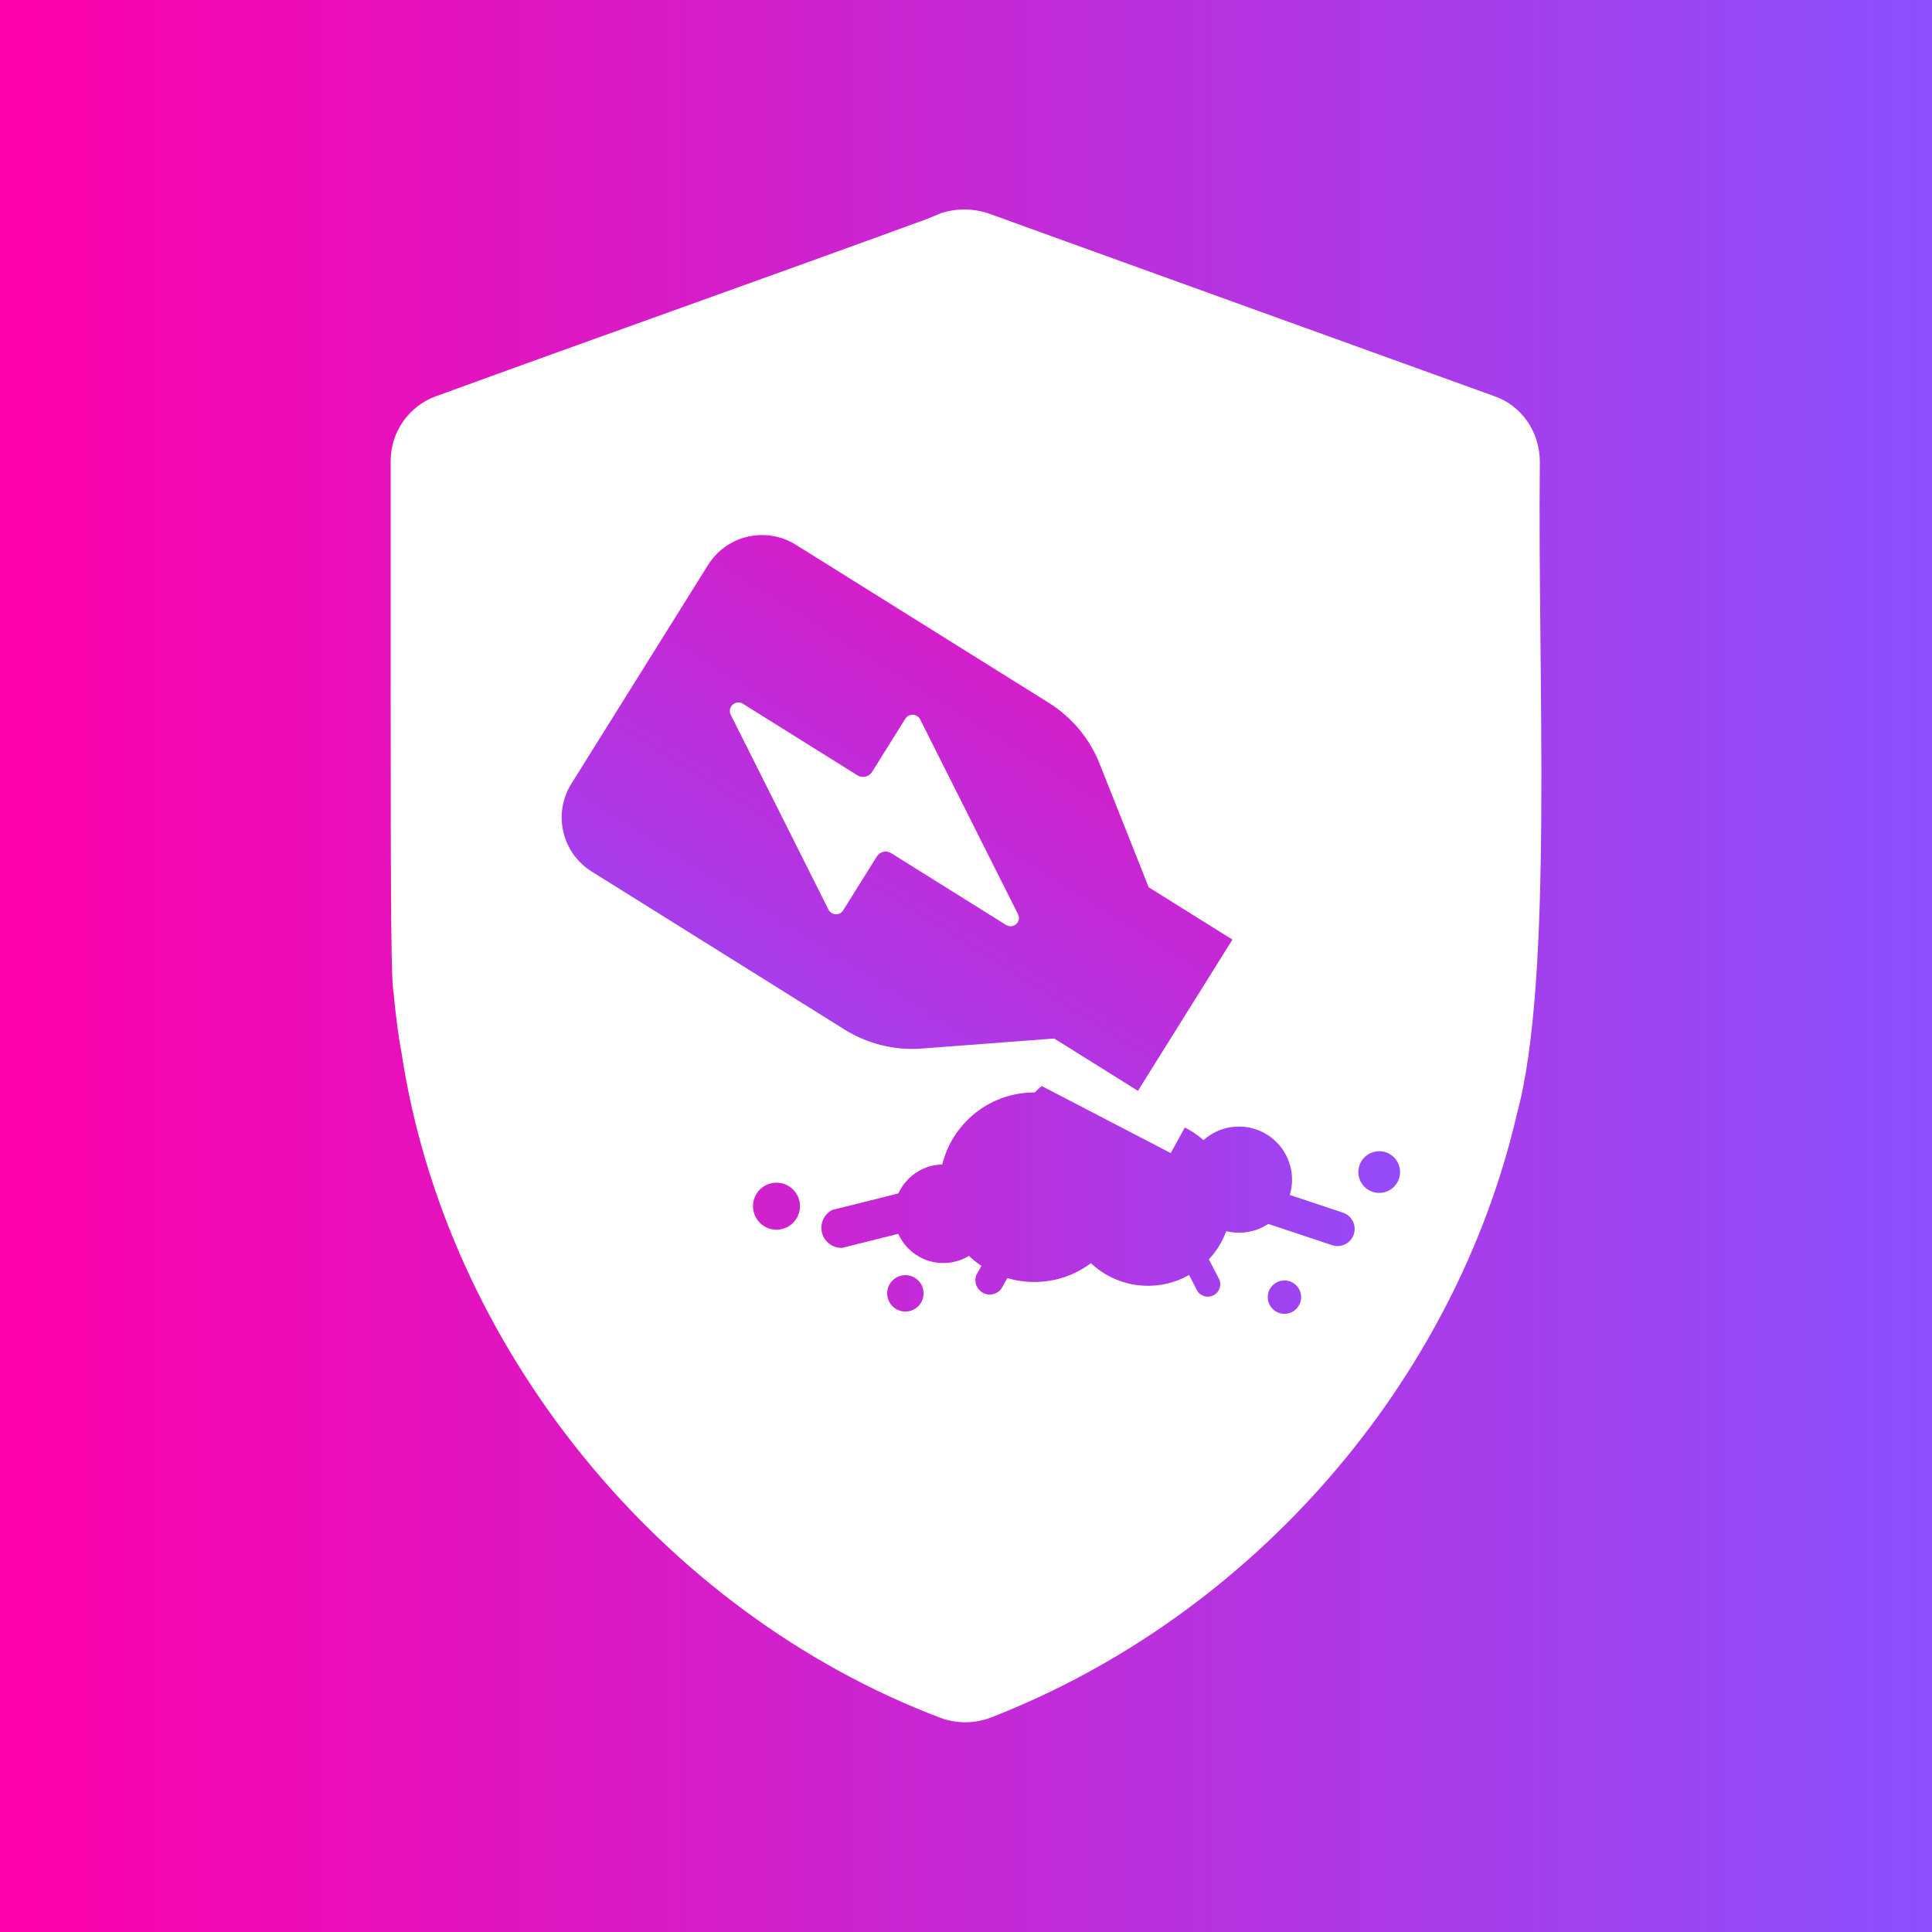
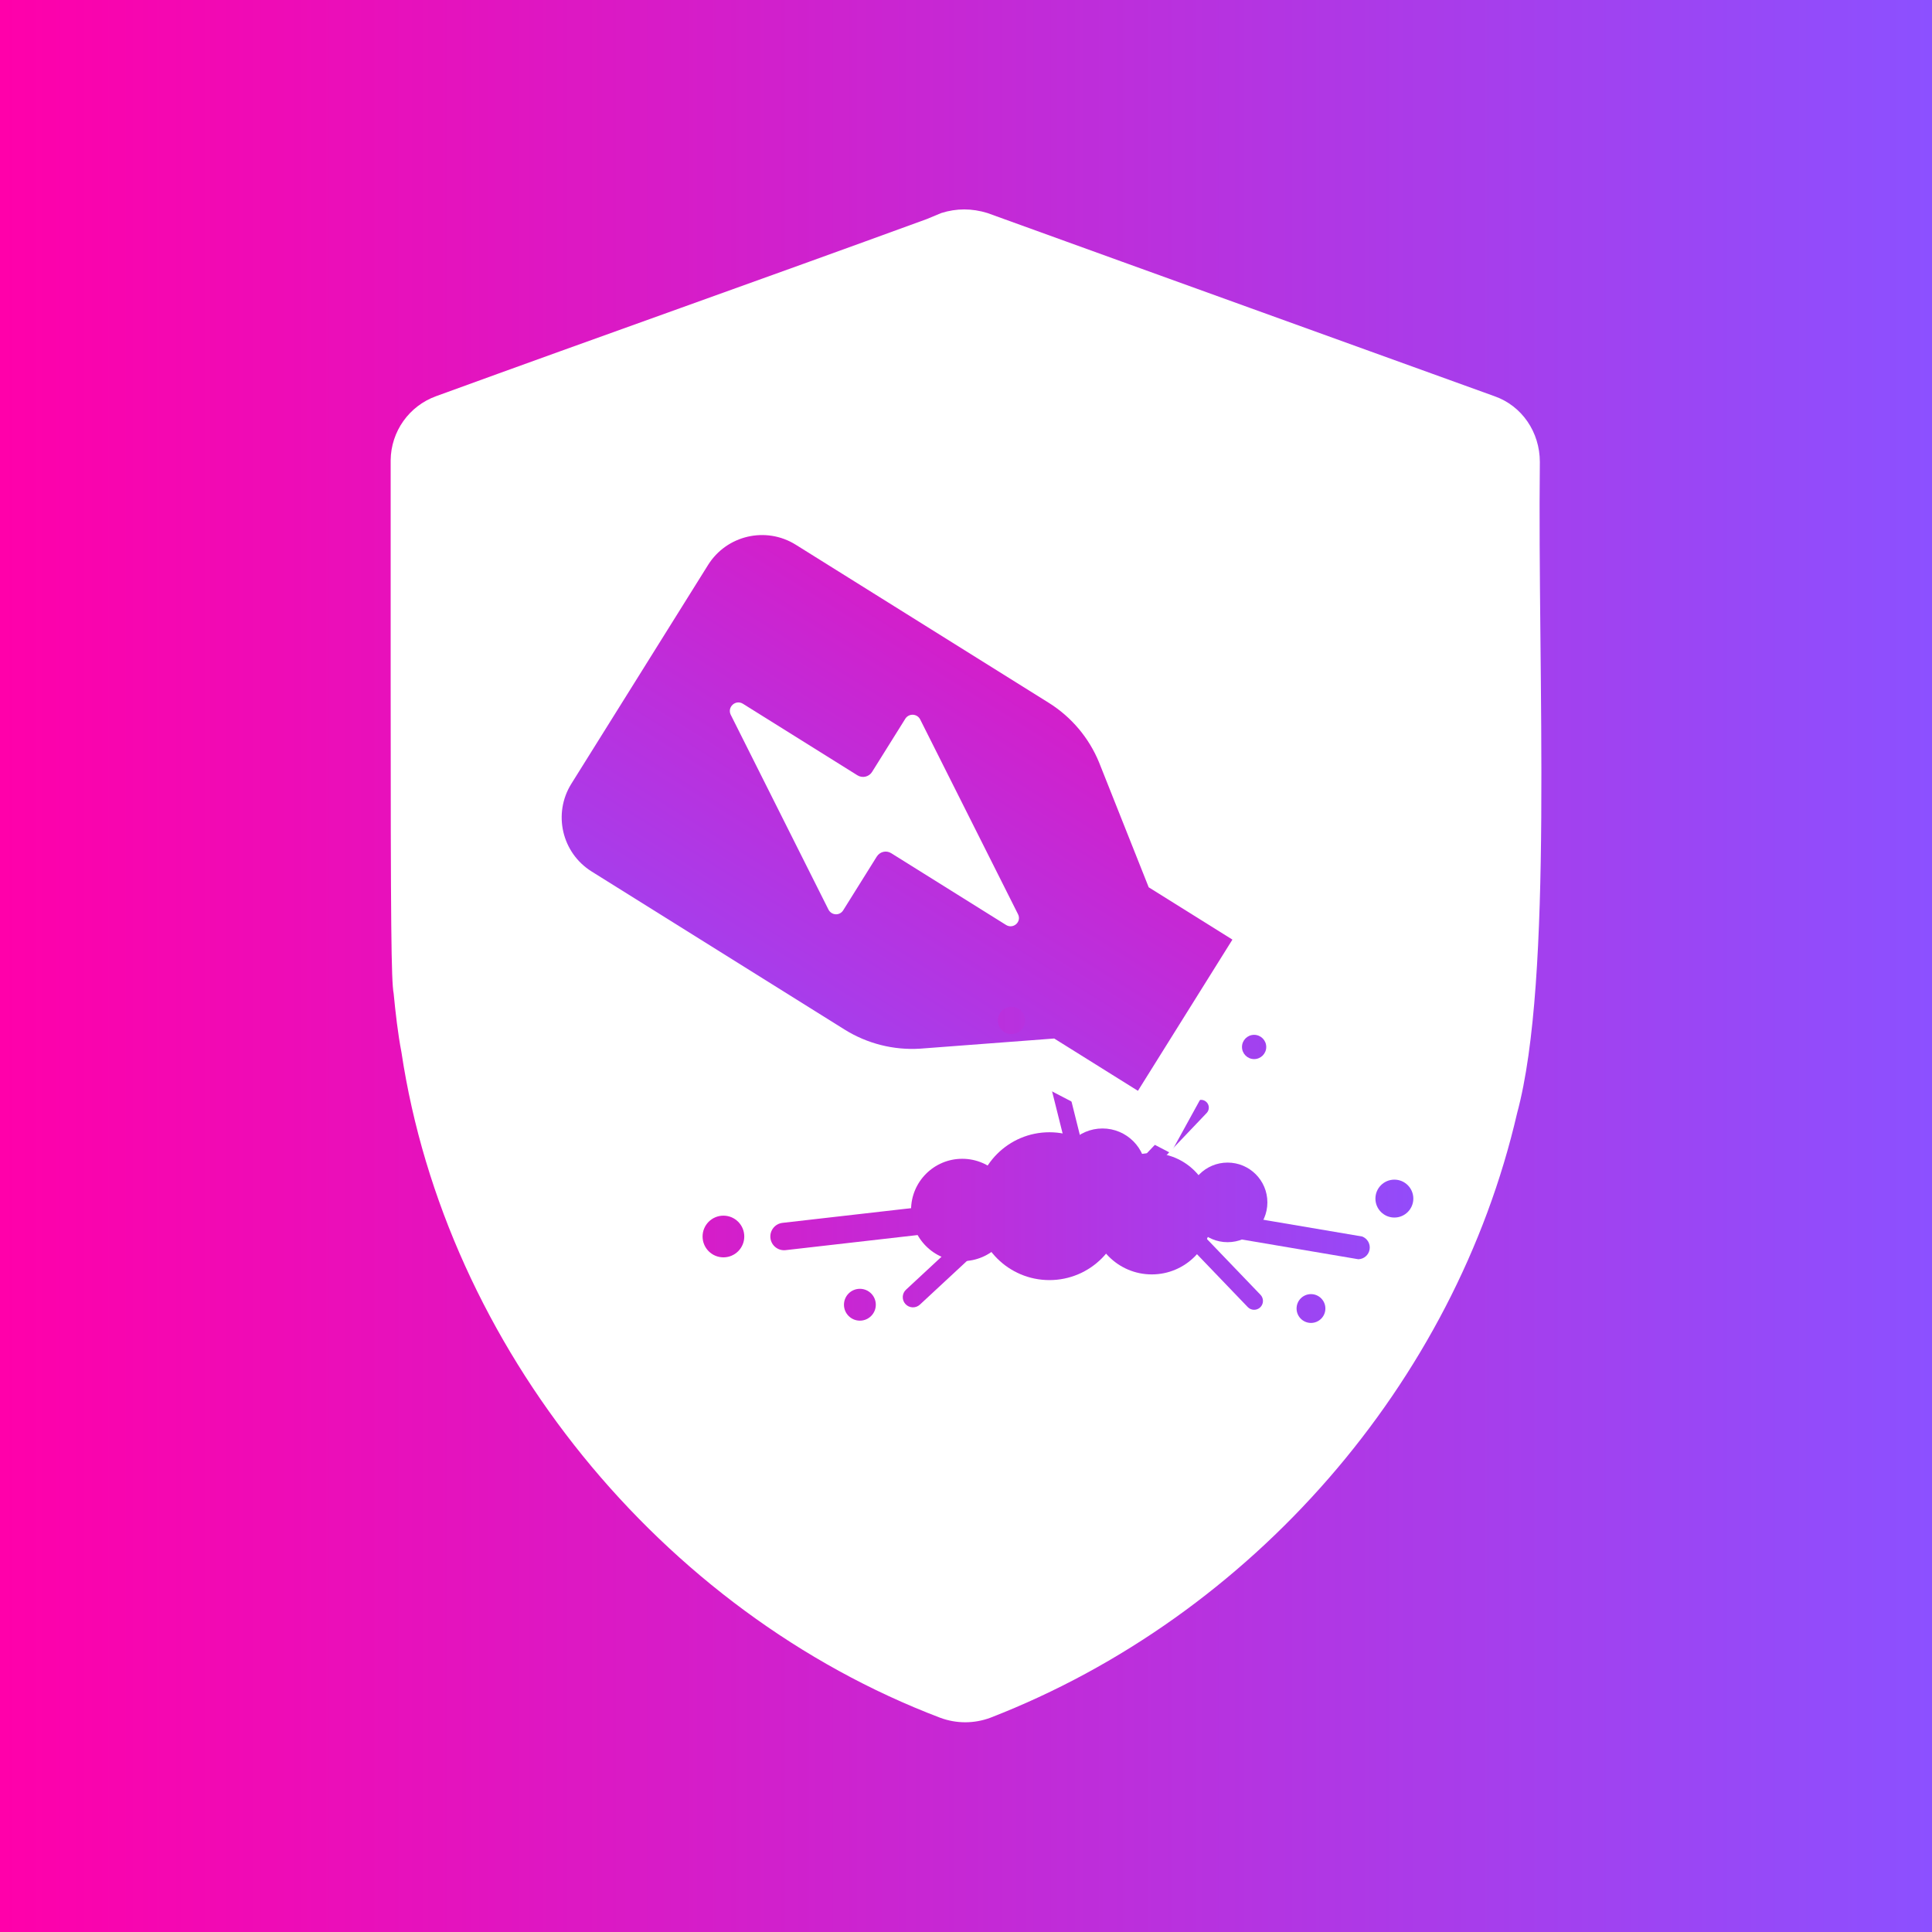
<svg xmlns="http://www.w3.org/2000/svg" viewBox="-6.527 2.221 32.279 32.279" role="img" aria-label="Socket sauce">
  <defs>
    <linearGradient id="socket-brand-plate" gradientUnits="userSpaceOnUse" x1="-6.527" y1="0" x2="25.753" y2="0">
      <stop offset="0%" stop-color="#ff00aa" />
      <stop offset="100%" stop-color="#8c50ff" />
    </linearGradient>
  </defs>
  <rect data-socket-layer="plate" x="-6.527" y="2.221" width="32.279" height="32.279" fill="url(#socket-brand-plate)" />
  <path data-socket-layer="shield" fill="#ffffff" d="M18.44 8.84c.46.16.76.6.76 1.1-.04 3.58.23 8.63-.38 10.88-1.04 4.5-4.42 8.4-8.8 10.1a1.2 1.2 0 0 1-.84 0C4.52 29.15.92 24.73.18 19.8c-.06-.31-.1-.67-.13-.98-.04-.2-.05-1.14-.05-5.17V9.91a1.15 1.15 0 0 1 .76-1.07c2.8-1.02 5.38-1.93 8.2-2.96l.24-.1q.38-.12.77 0l2.24.81z" />
  <g data-socket-layer="glyph" transform="translate(2.013 9.2) scale(0.63333)">
    <defs>
      <mask id="glyph-cut-0" maskUnits="userSpaceOnUse" x="0" y="0" width="24" height="24">
        <rect width="24" height="24" fill="#ffffff" />
        <g transform="translate(4.9 1.4) scale(.727)">
          <path fill="#000000" d="M9.89 9.54c.19-.32.67-.18.67.19v5.85c0 .25.2.45.46.45h2.73c.29 0 .46.31.31.56l-4.9 8.04c-.2.31-.68.17-.68-.2V18.6a.46.46 0 0 0-.46-.46H5.3a.37.37 0 0 1-.31-.55z" />
        </g>
      </mask>
      <mask id="glyph-cut-1" maskUnits="userSpaceOnUse" x="0" y="0" width="24" height="24">
        <rect width="24" height="24" fill="#ffffff" />
        <path fill="#000000" d="m8.6 10.2 11 5.2-2.2 4-10-5.2Z" />
      </mask>
    </defs>
    <g transform="translate(-1.2 -0.6) rotate(122 12 12) translate(12 12) scale(.84) translate(-12 -12)" mask="url(#glyph-cut-0)">
      <path fill="url(#socket-brand-plate)" fill-rule="evenodd" d="M9.2 2.2h5.6v3.1l2.5 3.4a4 4 0 0 1 .75 2.33v9.37a2 2 0 0 1-2 2h-8.1a2 2 0 0 1-2-2v-9.37A4 4 0 0 1 6.7 8.7l2.5-3.4Z" />
    </g>
    <g mask="url(#glyph-cut-1)">
-       <path fill="url(#socket-brand-plate)" fill-rule="nonzero" d="M13.8 17.8a2.5 2.5 0 1 1 0 5 2.5 2.5 0 1 1 0-5" />
-       <path fill="url(#socket-brand-plate)" fill-rule="nonzero" d="M16.8 18.5a2.2 2.2 0 1 1 0 4.4 2.2 2.2 0 1 1 0-4.4" />
-       <path fill="url(#socket-brand-plate)" fill-rule="nonzero" d="M15.2 17.2a1.9 1.9 0 1 1 0 3.8 1.9 1.9 0 1 1 0-3.8" />
-       <path fill="url(#socket-brand-plate)" fill-rule="nonzero" d="M19.2 18.7a1.4 1.4 0 1 1 0 2.8 1.4 1.4 0 1 1 0-2.8" />
-       <path fill="url(#socket-brand-plate)" fill-rule="nonzero" d="M11.4 19.7a1.3 1.3 0 1 1 0 2.6 1.3 1.3 0 1 1 0-2.6" />
-       <path fill="url(#socket-brand-plate)" fill-rule="nonzero" d="m14.87 19.3-6.4 1.6a.53.53 0 0 0 .26 1l6.4-1.6a.53.53 0 0 0-.26-1" />
-       <path fill="url(#socket-brand-plate)" fill-rule="nonzero" d="m16.26 20.03 5.4 1.8a.45.45 0 0 0 .28-.86l-5.4-1.8a.45.45 0 0 0-.28.86" />
-       <path fill="url(#socket-brand-plate)" fill-rule="nonzero" d="m14.07 19.42-1.8 3.2a.38.38 0 0 0 .66.36l1.8-3.2a.38.38 0 0 0-.66-.36" />
-       <path fill="url(#socket-brand-plate)" fill-rule="nonzero" d="m16.71 20.35 1.4 2.7a.33.33 0 0 0 .58-.3l-1.4-2.7a.33.33 0 0 0-.58.3" />
+       <path fill="url(#socket-brand-plate)" fill-rule="nonzero" d="M14.2 18.85a1.95 1.95 0 1 1 0 3.9 1.95 1.95 0 1 1 0-3.9" />
+       <path fill="url(#socket-brand-plate)" fill-rule="nonzero" d="M16.9 19.4a1.6 1.6 0 1 1 0 3.2 1.6 1.6 0 1 1 0-3.2" />
+       <path fill="url(#socket-brand-plate)" fill-rule="nonzero" d="M11.9 19.55a1.35 1.35 0 1 1 0 2.7 1.35 1.35 0 1 1 0-2.7" />
+       <path fill="url(#socket-brand-plate)" fill-rule="nonzero" d="M18.9 19.65a1.05 1.05 0 1 1 0 2.1 1.05 1.05 0 1 1 0-2.1" />
+       <path fill="url(#socket-brand-plate)" fill-rule="nonzero" d="M15.6 18.75a1.15 1.15 0 1 1 0 2.3 1.15 1.15 0 1 1 0-2.3" />
+       <path fill="url(#socket-brand-plate)" fill-rule="nonzero" d="m14.16 20.44-7 .8a.36.36 0 0 0 .08.72l7-.8a.36.36 0 0 0-.08-.72" />
+       <path fill="url(#socket-brand-plate)" fill-rule="nonzero" d="m16.45 21.2 5.9 1a.31.31 0 0 0 .1-.6l-5.9-1a.31.31 0 0 0-.1.6" />
+       <path fill="url(#socket-brand-plate)" fill-rule="nonzero" d="m13.22 20.4-2.8 2.6a.26.26 0 0 0 .36.4l2.8-2.6a.26.26 0 0 0-.36-.4" />
+       <path fill="url(#socket-brand-plate)" fill-rule="nonzero" d="m17.03 20.96 2.4 2.5a.23.23 0 0 0 .34-.32l-2.4-2.5a.23.23 0 0 0-.34.32" />
+       <path fill="url(#socket-brand-plate)" fill-rule="nonzero" d="m15.31 20.15-.7-2.8a.22.22 0 0 0-.42.1l.7 2.8a.22.22 0 0 0 .42-.1" />
+       <path fill="url(#socket-brand-plate)" fill-rule="nonzero" d="m16.35 20.44 2-2.1a.2.2 0 0 0-.3-.28l-2 2.1a.2.2 0 0 0 .3.28" />
    </g>
-     <path fill="url(#socket-brand-plate)" fill-rule="evenodd" d="M7 20.18a.62.62 0 1 1 0 1.24.62.62 0 1 1 0-1.24" />
-     <path fill="url(#socket-brand-plate)" fill-rule="evenodd" d="M22.9 19.35a.55.55 0 1 1 0 1.1.55.55 0 1 1 0-1.1" />
-     <path fill="url(#socket-brand-plate)" fill-rule="evenodd" d="M10.4 22.62a.48.48 0 1 1 0 .96.48.48 0 1 1 0-.96" />
-     <path fill="url(#socket-brand-plate)" fill-rule="evenodd" d="M20.4 22.76a.44.44 0 1 1 0 .88.44.44 0 1 1 0-.88" />
+     <path fill="url(#socket-brand-plate)" fill-rule="evenodd" d="M5.6 21.05a.55.55 0 1 1 0 1.1.55.55 0 1 1 0-1.1" />
+     <path fill="url(#socket-brand-plate)" fill-rule="evenodd" d="M23.3 20.1a.5.5 0 1 1 0 1 .5.5 0 1 1 0-1" />
+     <path fill="url(#socket-brand-plate)" fill-rule="evenodd" d="M9.2 22.98a.42.42 0 1 1 0 .84.42.42 0 1 1 0-.84" />
+     <path fill="url(#socket-brand-plate)" fill-rule="evenodd" d="M21.1 23.12a.38.38 0 1 1 0 .76.38.38 0 1 1 0-.76" />
+     <path fill="url(#socket-brand-plate)" fill-rule="evenodd" d="M13.2 15.54a.36.36 0 1 1 0 .72.36.36 0 1 1 0-.72" />
+     <path fill="url(#socket-brand-plate)" fill-rule="evenodd" d="M19.6 16.28a.32.32 0 1 1 0 .64.32.32 0 1 1 0-.64" />
  </g>
</svg>
